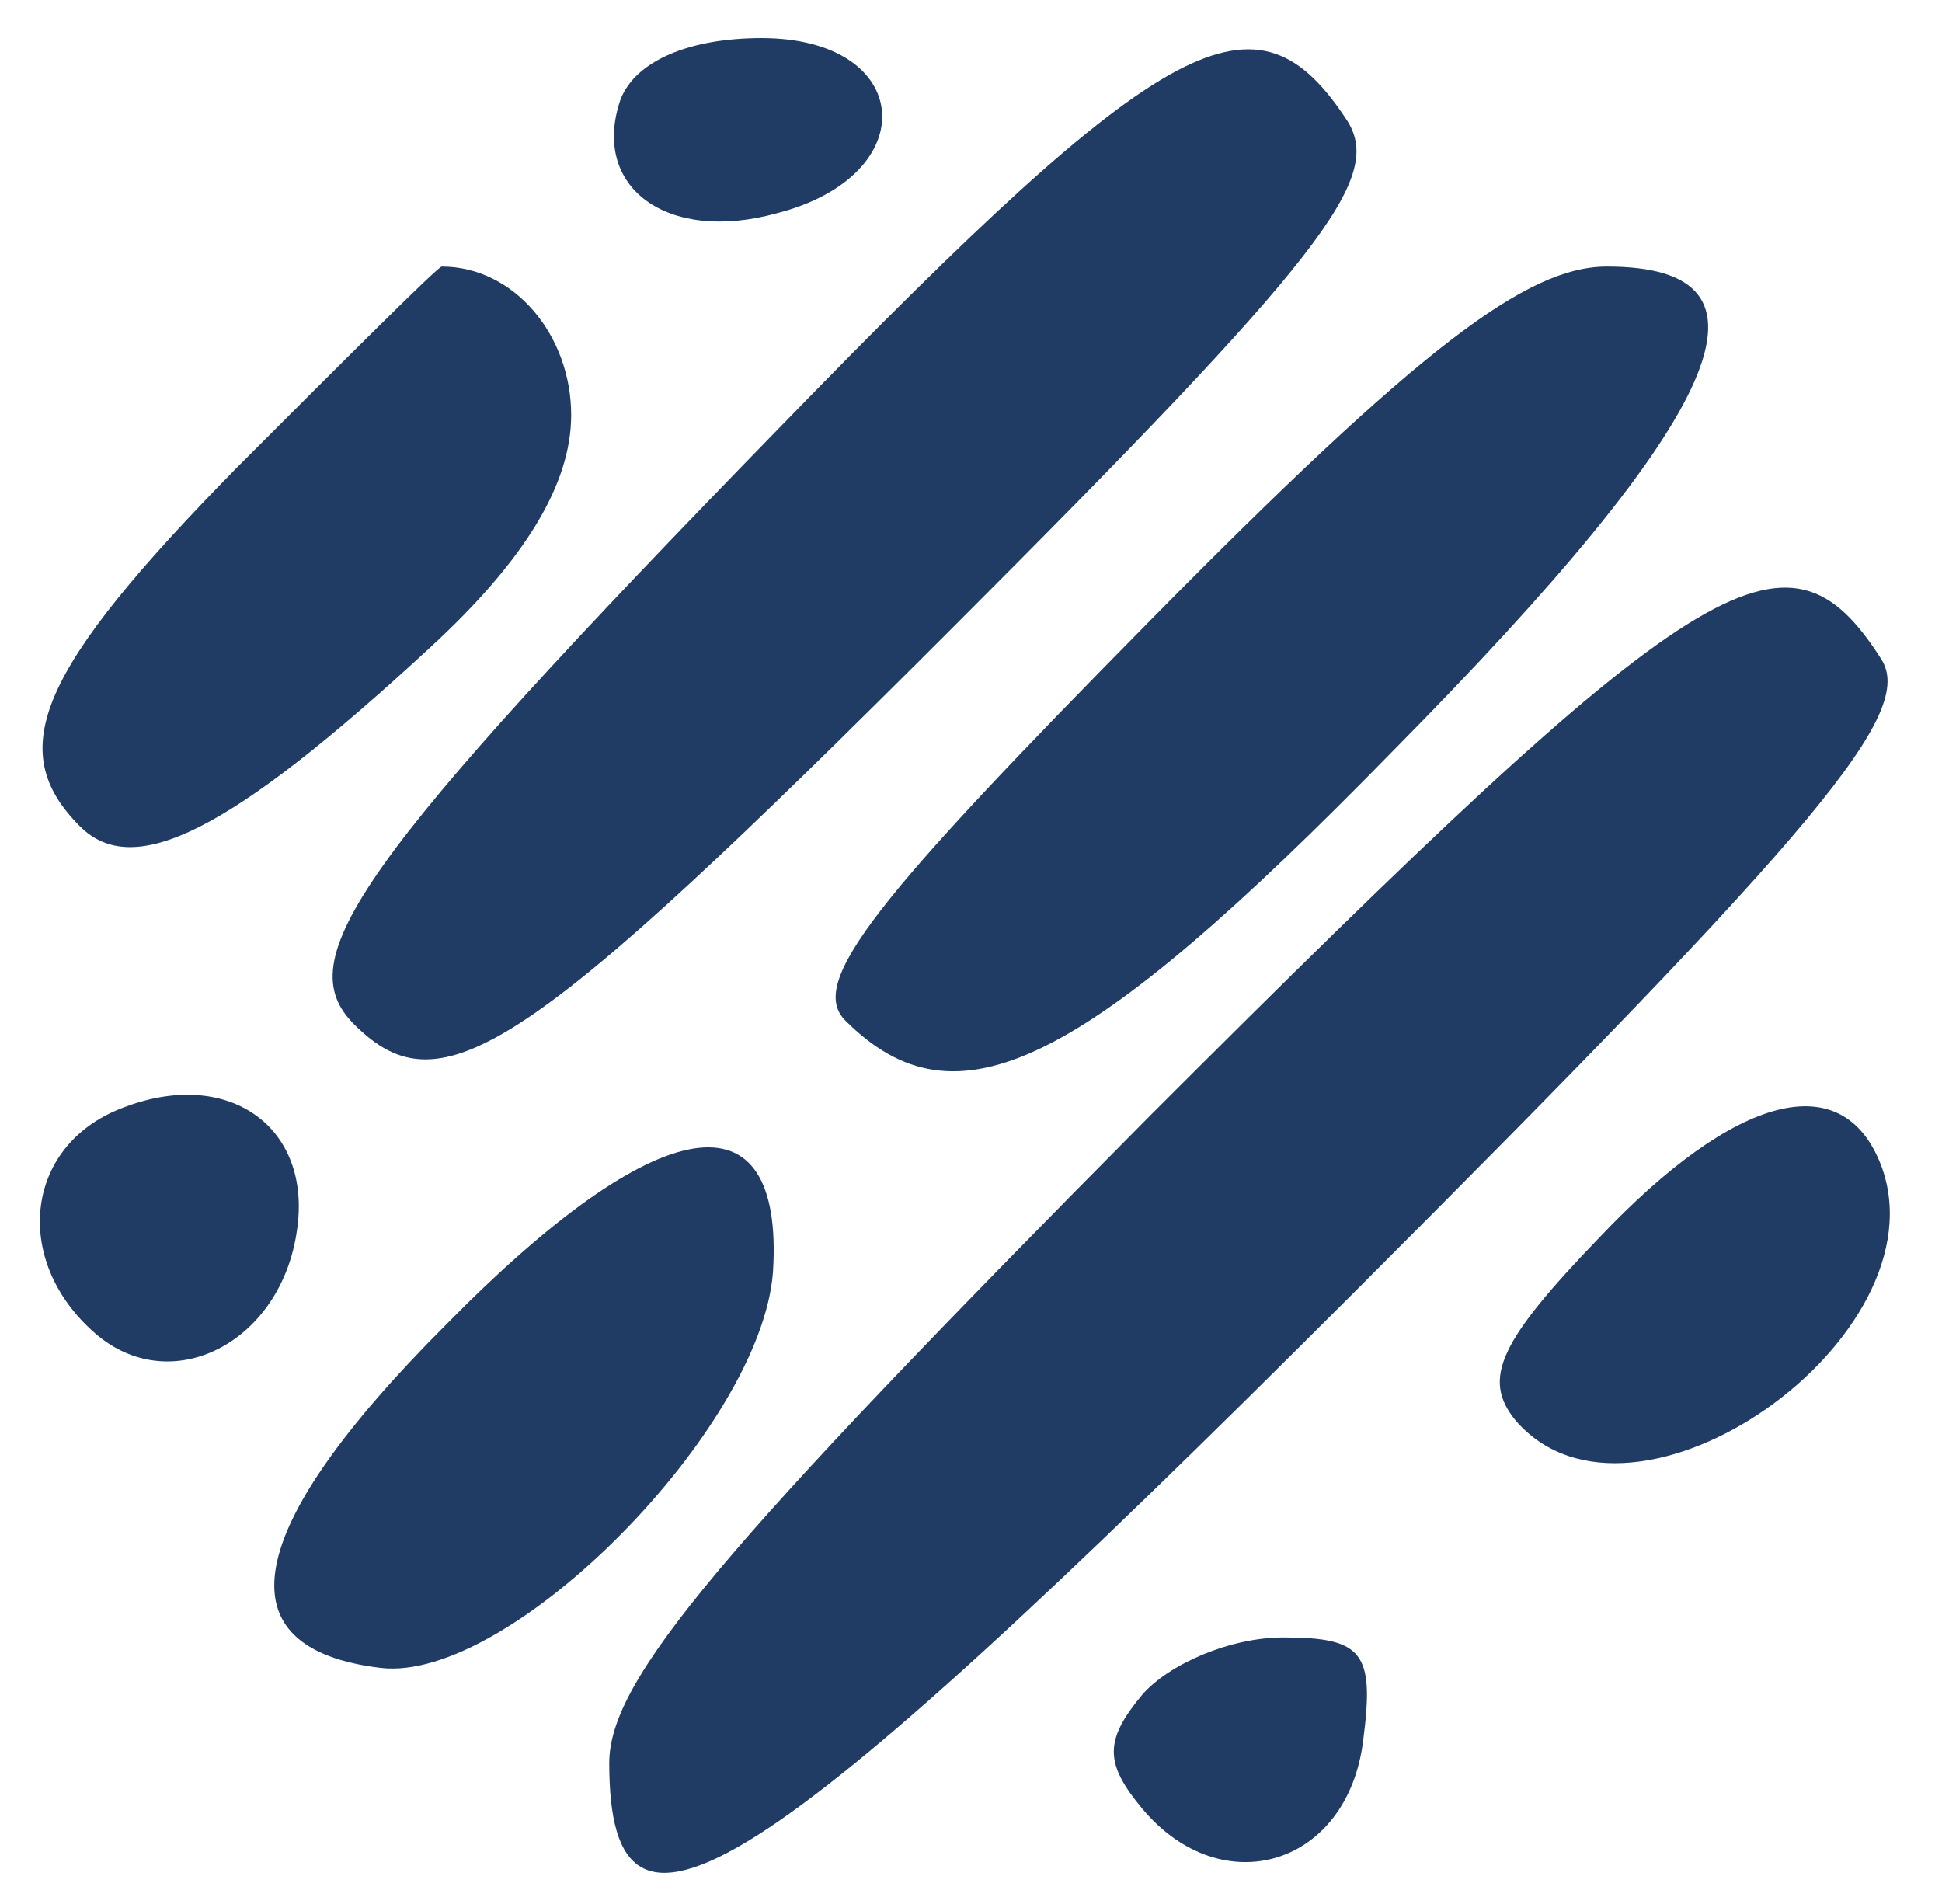
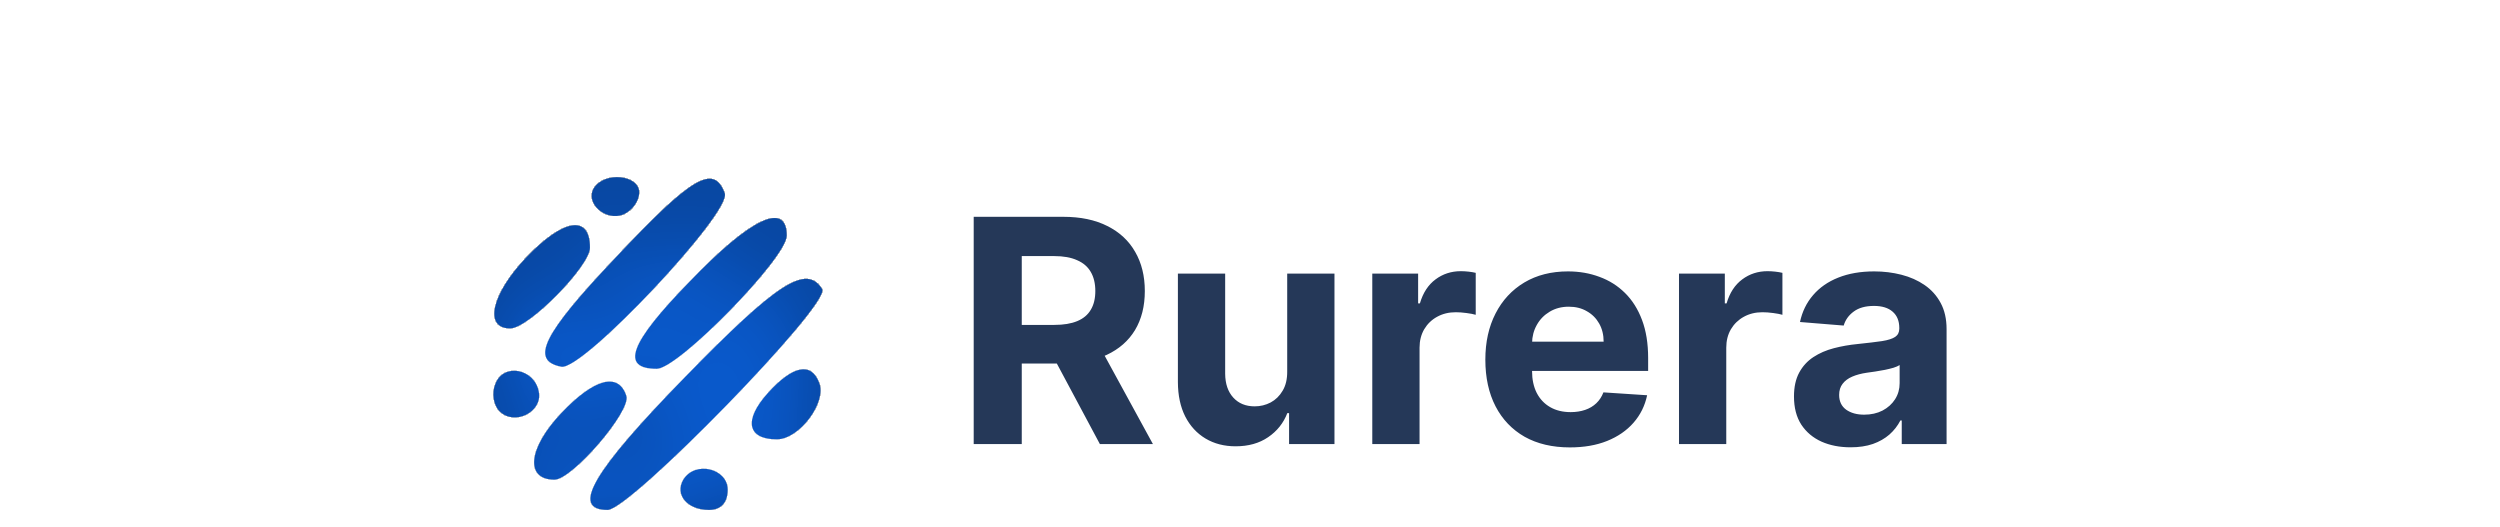
- <svg xmlns="http://www.w3.org/2000/svg" version="1.0" width="51pt" height="50pt" viewBox="0 0 51 50" preserveAspectRatio="xMidYMid meet">
-   <g transform="translate(0,50) scale(0.1,-0.1)" fill="#203c64" stroke="none">
-     <path d="M163 474 c-8 -23 12 -38 41 -30 39 10 36 46 -4 46 -19 0 -33 -6 -37 -16z" />
-     <path d="M205 388 c-112 -115 -129 -140 -112 -157 23 -23 45 -8 157 104 98 98 113 118 104 133 -24 37 -47 25 -149 -80z" />
-     <path d="M62 377 c-52 -53 -61 -74 -41 -94 14 -14 39 -2 92 47 25 23 37 43 37 61 0 21 -15 39 -34 39 -1 0 -25 -24 -54 -53z" />
-     <path d="M302 337 c-72 -73 -90 -95 -80 -105 29 -29 62 -13 144 71 88 89 104 127 56 127 -21 0 -49 -21 -120 -93z" />
-     <path d="M302 207 c-113 -114 -142 -148 -142 -170 0 -58 38 -34 195 123 124 124 148 153 139 167 -25 39 -47 25 -192 -120z" />
-     <path d="M32 209 c-26 -10 -29 -41 -6 -60 20 -16 48 -1 52 28 4 27 -18 43 -46 32z" />
-     <path d="M420 175 c-26 -27 -31 -37 -22 -48 31 -36 113 22 96 67 -10 26 -38 19 -74 -19z" />
-     <path d="M117 152 c-54 -54 -59 -85 -17 -90 34 -4 100 63 103 104 3 48 -30 43 -86 -14z" />
-     <path d="M300 55 c-10 -12 -10 -18 0 -30 21 -25 54 -15 58 18 3 23 0 27 -21 27 -14 0 -30 -7 -37 -15z" />
+ <svg xmlns="http://www.w3.org/2000/svg" width="152" height="32" viewBox="0 0 152 32" fill="none">
+   <g filter="url(#filter0_i_297_376)">
+     <path d="M36.106 11.443C35.568 12.363 36.824 13.466 37.901 13.037C38.439 12.792 38.858 12.24 38.858 11.689C38.858 10.646 36.764 10.401 36.106 11.443Z" fill="#0A5FD9" />
+     <path d="M37.422 15.673C32.995 20.332 32.218 21.926 34.132 22.294C35.448 22.539 44.48 12.915 44.061 11.75C43.403 9.972 42.087 10.707 37.422 15.673Z" fill="#0A5FD9" />
+     <path d="M31.979 15.674C29.885 17.881 29.407 19.965 31.021 19.965C32.158 19.965 35.866 16.164 35.866 15.061C35.866 13.038 34.251 13.283 31.979 15.674Z" fill="#0A5FD9" />
+     <path d="M41.908 17.145C38.259 20.885 37.721 22.418 39.934 22.418C41.25 22.418 47.83 15.674 47.83 14.325C47.83 12.241 45.676 13.222 41.908 17.145Z" fill="#0A5FD9" />
+     <path d="M41.668 22.908C36.046 28.67 34.67 31 36.943 31C38.319 31 50.521 18.494 49.983 17.574C49.026 16.041 47.231 17.206 41.668 22.908Z" fill="#0A5FD9" />
+     <path d="M30.125 23.337C29.885 23.889 30.005 24.624 30.364 24.992C31.261 25.912 32.996 25.053 32.756 23.827C32.517 22.417 30.603 22.049 30.125 23.337Z" fill="#0A5FD9" />
+     <path d="M46.693 23.889C45.198 25.544 45.437 26.709 47.231 26.709C48.607 26.709 50.282 24.441 49.803 23.276C49.325 21.988 48.188 22.234 46.693 23.889Z" fill="#0A5FD9" />
+     <path d="M34.132 25.114C32.098 27.26 31.919 29.161 33.713 29.161C34.79 29.161 38.379 24.992 38.079 24.072C37.601 22.601 36.105 23.03 34.132 25.114Z" fill="#0A5FD9" />
+     <path d="M41.549 29.161C41.011 30.08 41.788 31 43.104 31C43.822 31 44.241 30.571 44.241 29.774C44.241 28.486 42.267 27.996 41.549 29.161Z" fill="#0A5FD9" />
  </g>
+   <path d="M59.201 27V13.182H64.653C65.696 13.182 66.587 13.368 67.325 13.742C68.067 14.111 68.631 14.635 69.018 15.314C69.409 15.989 69.605 16.783 69.605 17.696C69.605 18.613 69.407 19.403 69.011 20.064C68.615 20.721 68.042 21.224 67.291 21.575C66.544 21.926 65.64 22.102 64.579 22.102H60.928V19.754H64.106C64.664 19.754 65.127 19.677 65.496 19.524C65.865 19.371 66.139 19.142 66.319 18.836C66.504 18.53 66.596 18.15 66.596 17.696C66.596 17.237 66.504 16.85 66.319 16.535C66.139 16.22 65.863 15.982 65.489 15.82C65.121 15.653 64.655 15.57 64.093 15.57H62.123V27H59.201ZM66.663 20.712L70.098 27H66.873L63.512 20.712H66.663ZM78.262 22.587V16.636H81.136V27H78.376V25.117H78.269C78.035 25.725 77.645 26.213 77.101 26.582C76.561 26.951 75.903 27.135 75.124 27.135C74.432 27.135 73.822 26.977 73.296 26.663C72.769 26.348 72.358 25.9 72.061 25.32C71.769 24.74 71.62 24.045 71.616 23.235V16.636H74.49V22.722C74.495 23.334 74.659 23.818 74.983 24.173C75.306 24.528 75.74 24.706 76.285 24.706C76.631 24.706 76.955 24.627 77.256 24.47C77.558 24.308 77.801 24.07 77.985 23.755C78.174 23.44 78.266 23.051 78.262 22.587ZM83.435 27V16.636H86.222V18.445H86.33C86.519 17.801 86.836 17.316 87.281 16.987C87.726 16.654 88.239 16.488 88.819 16.488C88.963 16.488 89.118 16.497 89.285 16.515C89.451 16.533 89.597 16.558 89.724 16.589V19.14C89.588 19.099 89.402 19.063 89.163 19.032C88.925 19 88.707 18.984 88.509 18.984C88.086 18.984 87.708 19.077 87.375 19.261C87.047 19.441 86.786 19.693 86.593 20.017C86.404 20.341 86.309 20.714 86.309 21.137V27H83.435ZM95.45 27.202C94.384 27.202 93.466 26.986 92.697 26.555C91.933 26.118 91.343 25.502 90.93 24.706C90.516 23.905 90.309 22.959 90.309 21.865C90.309 20.799 90.516 19.864 90.93 19.059C91.343 18.253 91.926 17.626 92.677 17.176C93.433 16.726 94.319 16.501 95.335 16.501C96.019 16.501 96.656 16.612 97.245 16.832C97.839 17.048 98.356 17.374 98.797 17.81C99.242 18.247 99.588 18.796 99.836 19.457C100.083 20.113 100.207 20.883 100.207 21.764V22.554H91.456V20.772H97.501C97.501 20.358 97.411 19.992 97.231 19.673C97.051 19.353 96.802 19.104 96.482 18.924C96.168 18.739 95.801 18.647 95.383 18.647C94.946 18.647 94.559 18.748 94.222 18.951C93.889 19.149 93.628 19.416 93.439 19.754C93.251 20.086 93.154 20.457 93.149 20.867V22.56C93.149 23.073 93.244 23.516 93.433 23.89C93.626 24.263 93.898 24.551 94.249 24.753C94.6 24.956 95.016 25.057 95.497 25.057C95.817 25.057 96.109 25.012 96.374 24.922C96.64 24.832 96.867 24.697 97.056 24.517C97.245 24.337 97.389 24.117 97.488 23.856L100.146 24.031C100.011 24.67 99.735 25.228 99.316 25.704C98.902 26.177 98.367 26.546 97.71 26.811C97.058 27.072 96.305 27.202 95.45 27.202ZM102.083 27V16.636H104.869V18.445H104.977C105.166 17.801 105.483 17.316 105.928 16.987C106.374 16.654 106.887 16.488 107.467 16.488C107.611 16.488 107.766 16.497 107.932 16.515C108.099 16.533 108.245 16.558 108.371 16.589V19.14C108.236 19.099 108.049 19.063 107.811 19.032C107.573 19 107.354 18.984 107.156 18.984C106.734 18.984 106.356 19.077 106.023 19.261C105.695 19.441 105.434 19.693 105.24 20.017C105.051 20.341 104.957 20.714 104.957 21.137V27H102.083ZM112.515 27.196C111.854 27.196 111.265 27.081 110.748 26.852C110.23 26.618 109.821 26.274 109.52 25.819C109.223 25.36 109.074 24.789 109.074 24.105C109.074 23.53 109.18 23.046 109.391 22.655C109.603 22.264 109.891 21.949 110.255 21.71C110.619 21.472 111.033 21.292 111.497 21.171C111.964 21.049 112.455 20.963 112.967 20.914C113.57 20.851 114.056 20.793 114.425 20.739C114.794 20.68 115.061 20.595 115.228 20.482C115.394 20.37 115.477 20.203 115.477 19.983V19.942C115.477 19.515 115.342 19.184 115.073 18.951C114.807 18.717 114.429 18.6 113.939 18.6C113.422 18.6 113.01 18.715 112.704 18.944C112.398 19.169 112.196 19.452 112.097 19.794L109.439 19.578C109.574 18.948 109.839 18.404 110.235 17.945C110.631 17.482 111.141 17.127 111.766 16.879C112.396 16.627 113.125 16.501 113.953 16.501C114.528 16.501 115.079 16.569 115.606 16.704C116.136 16.839 116.606 17.048 117.016 17.331C117.43 17.615 117.756 17.979 117.994 18.424C118.232 18.865 118.352 19.394 118.352 20.01V27H115.626V25.563H115.545C115.378 25.887 115.156 26.172 114.877 26.42C114.598 26.663 114.263 26.854 113.872 26.993C113.48 27.128 113.028 27.196 112.515 27.196ZM113.339 25.212C113.761 25.212 114.135 25.129 114.459 24.962C114.782 24.791 115.037 24.562 115.221 24.274C115.405 23.986 115.498 23.66 115.498 23.296V22.196C115.408 22.255 115.284 22.308 115.127 22.358C114.974 22.403 114.8 22.446 114.607 22.486C114.414 22.522 114.22 22.556 114.027 22.587C113.833 22.614 113.658 22.639 113.5 22.662C113.163 22.711 112.868 22.79 112.617 22.898C112.365 23.006 112.169 23.152 112.03 23.336C111.89 23.516 111.82 23.741 111.82 24.011C111.82 24.402 111.962 24.701 112.245 24.908C112.533 25.111 112.898 25.212 113.339 25.212Z" fill="#253858" />
+   <defs>
+     <filter id="filter0_i_297_376" x="30" y="10.773" width="20" height="24.227" filterUnits="userSpaceOnUse" color-interpolation-filters="sRGB">
+       <feFlood flood-opacity="0" result="BackgroundImageFix" />
+       <feBlend mode="normal" in="SourceGraphic" in2="BackgroundImageFix" result="shape" />
+       <feColorMatrix in="SourceAlpha" type="matrix" values="0 0 0 0 0 0 0 0 0 0 0 0 0 0 0 0 0 0 127 0" result="hardAlpha" />
+       <feOffset dy="4" />
+       <feGaussianBlur stdDeviation="2" />
+       <feComposite in2="hardAlpha" operator="arithmetic" k2="-1" k3="1" />
+       <feColorMatrix type="matrix" values="0 0 0 0 0 0 0 0 0 0 0 0 0 0 0 0 0 0 0.25 0" />
+       <feBlend mode="normal" in2="shape" result="effect1_innerShadow_297_376" />
+     </filter>
+   </defs>
</svg>
